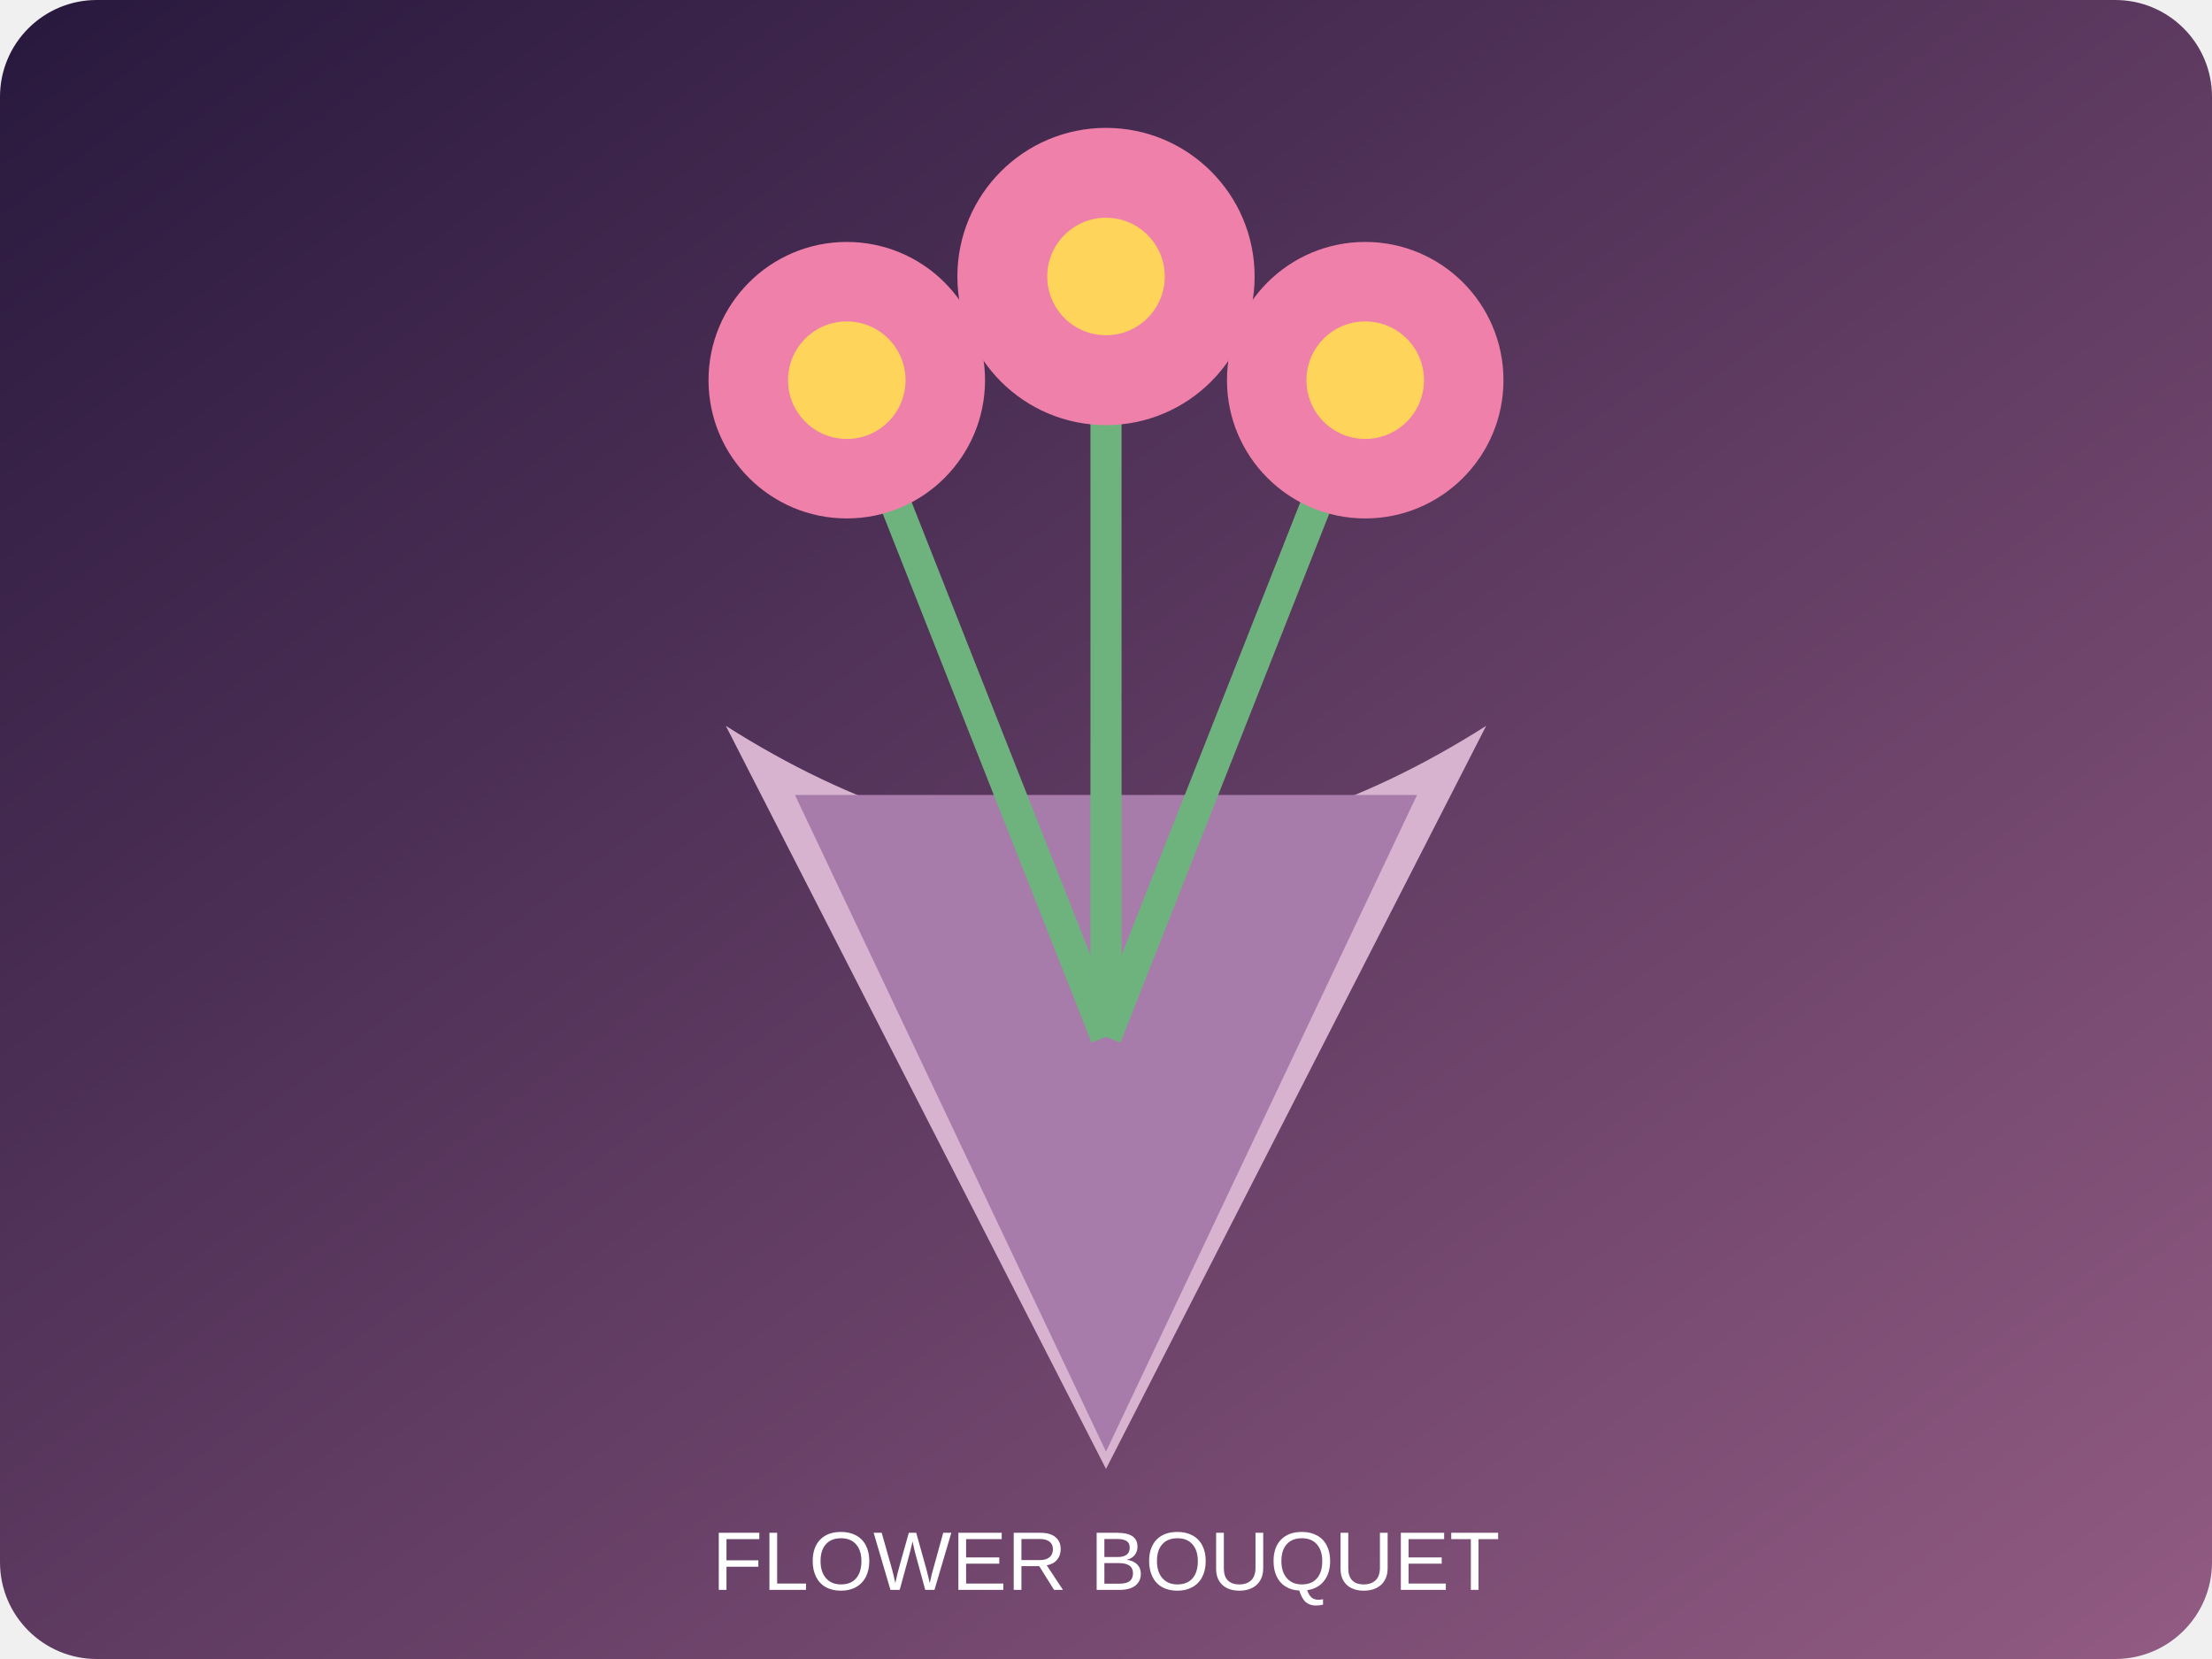
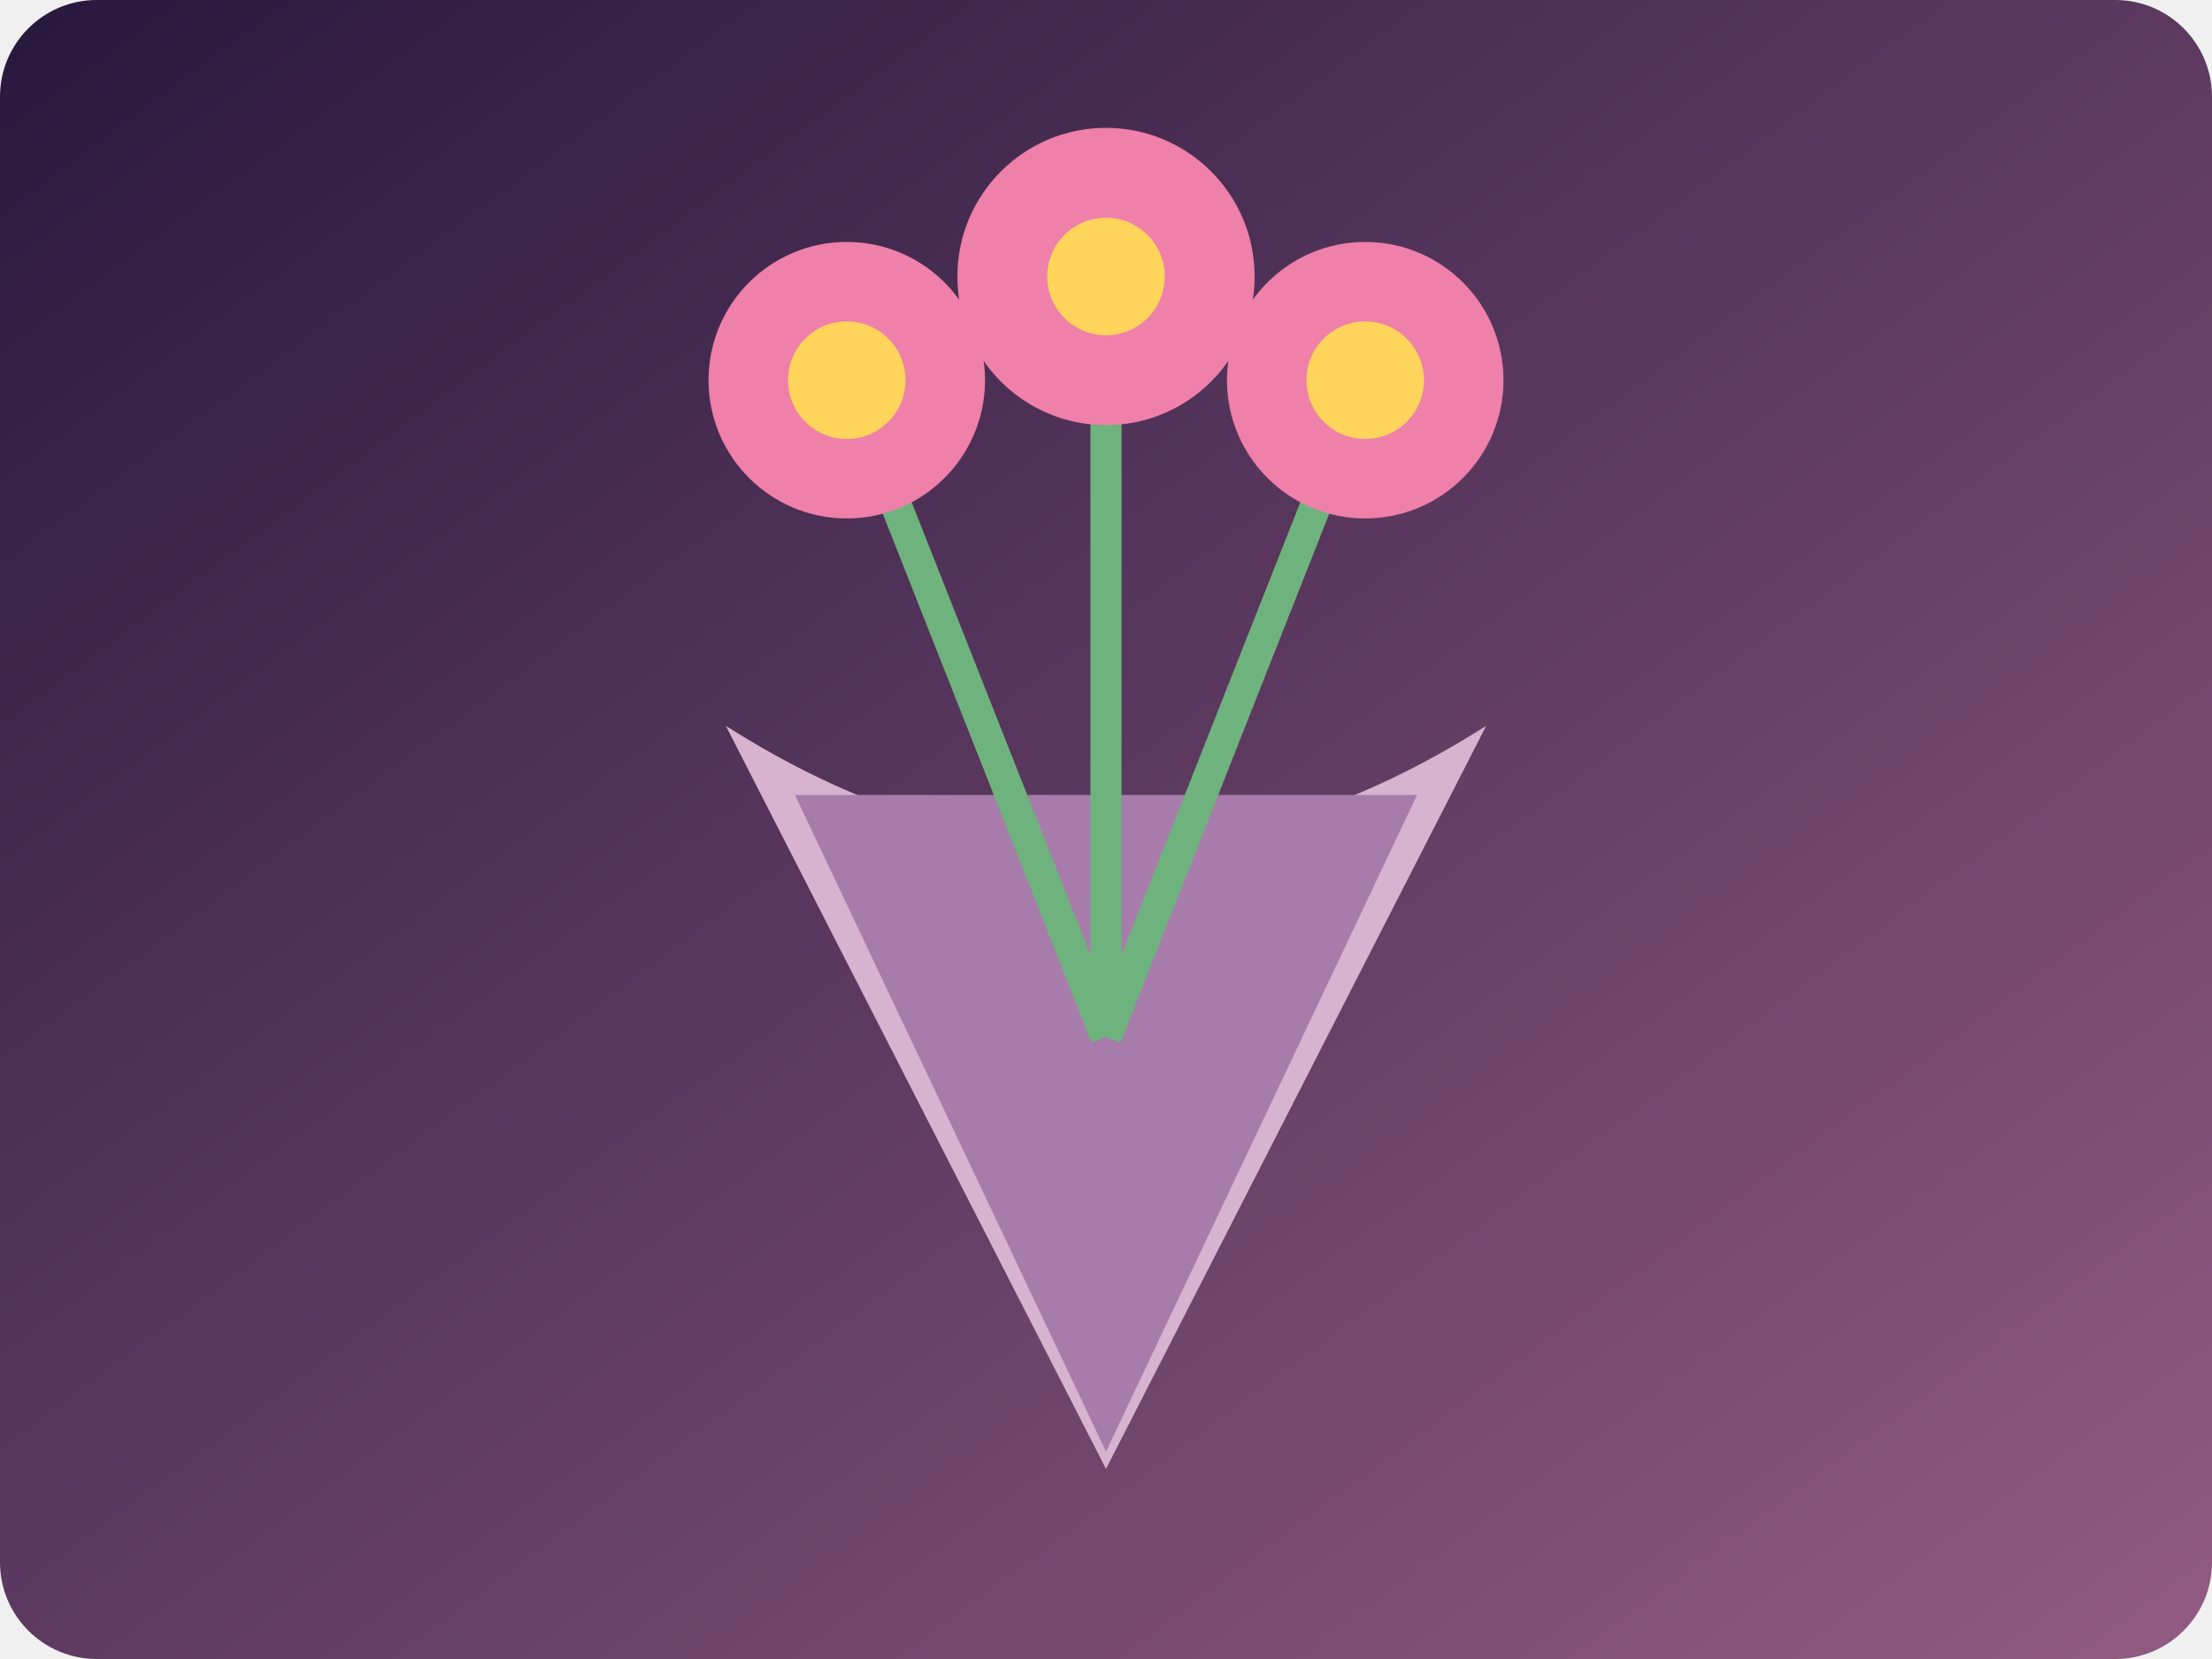
<svg xmlns="http://www.w3.org/2000/svg" viewBox="0 0 640 480">
  <defs>
    <linearGradient id="b" x2="1" y2="1">
      <stop stop-color="#28183d" />
      <stop offset="1" stop-color="#925b83" />
    </linearGradient>
  </defs>
  <rect width="640" height="480" rx="28" fill="url(#b)" />
  <path d="M210 210L320 425L430 210Q320 280 210 210Z" fill="#d7b3cf" />
  <path d="M230 230L410 230L320 420Z" fill="#a77caa" />
  <g stroke="#6eb37d" stroke-width="9" fill="none">
    <path d="M320 300L245 110M320 300L320 80M320 300L395 110" />
  </g>
  <g fill="#ef80a9">
    <circle cx="245" cy="110" r="40" />
    <circle cx="320" cy="80" r="43" />
    <circle cx="395" cy="110" r="40" />
  </g>
  <g fill="#ffd45b">
    <circle cx="245" cy="110" r="17" />
    <circle cx="320" cy="80" r="17" />
    <circle cx="395" cy="110" r="17" />
  </g>
-   <text x="320" y="460" text-anchor="middle" font-family="Arial" font-size="24" fill="#fff">FLOWER BOUQUET</text>
</svg>
